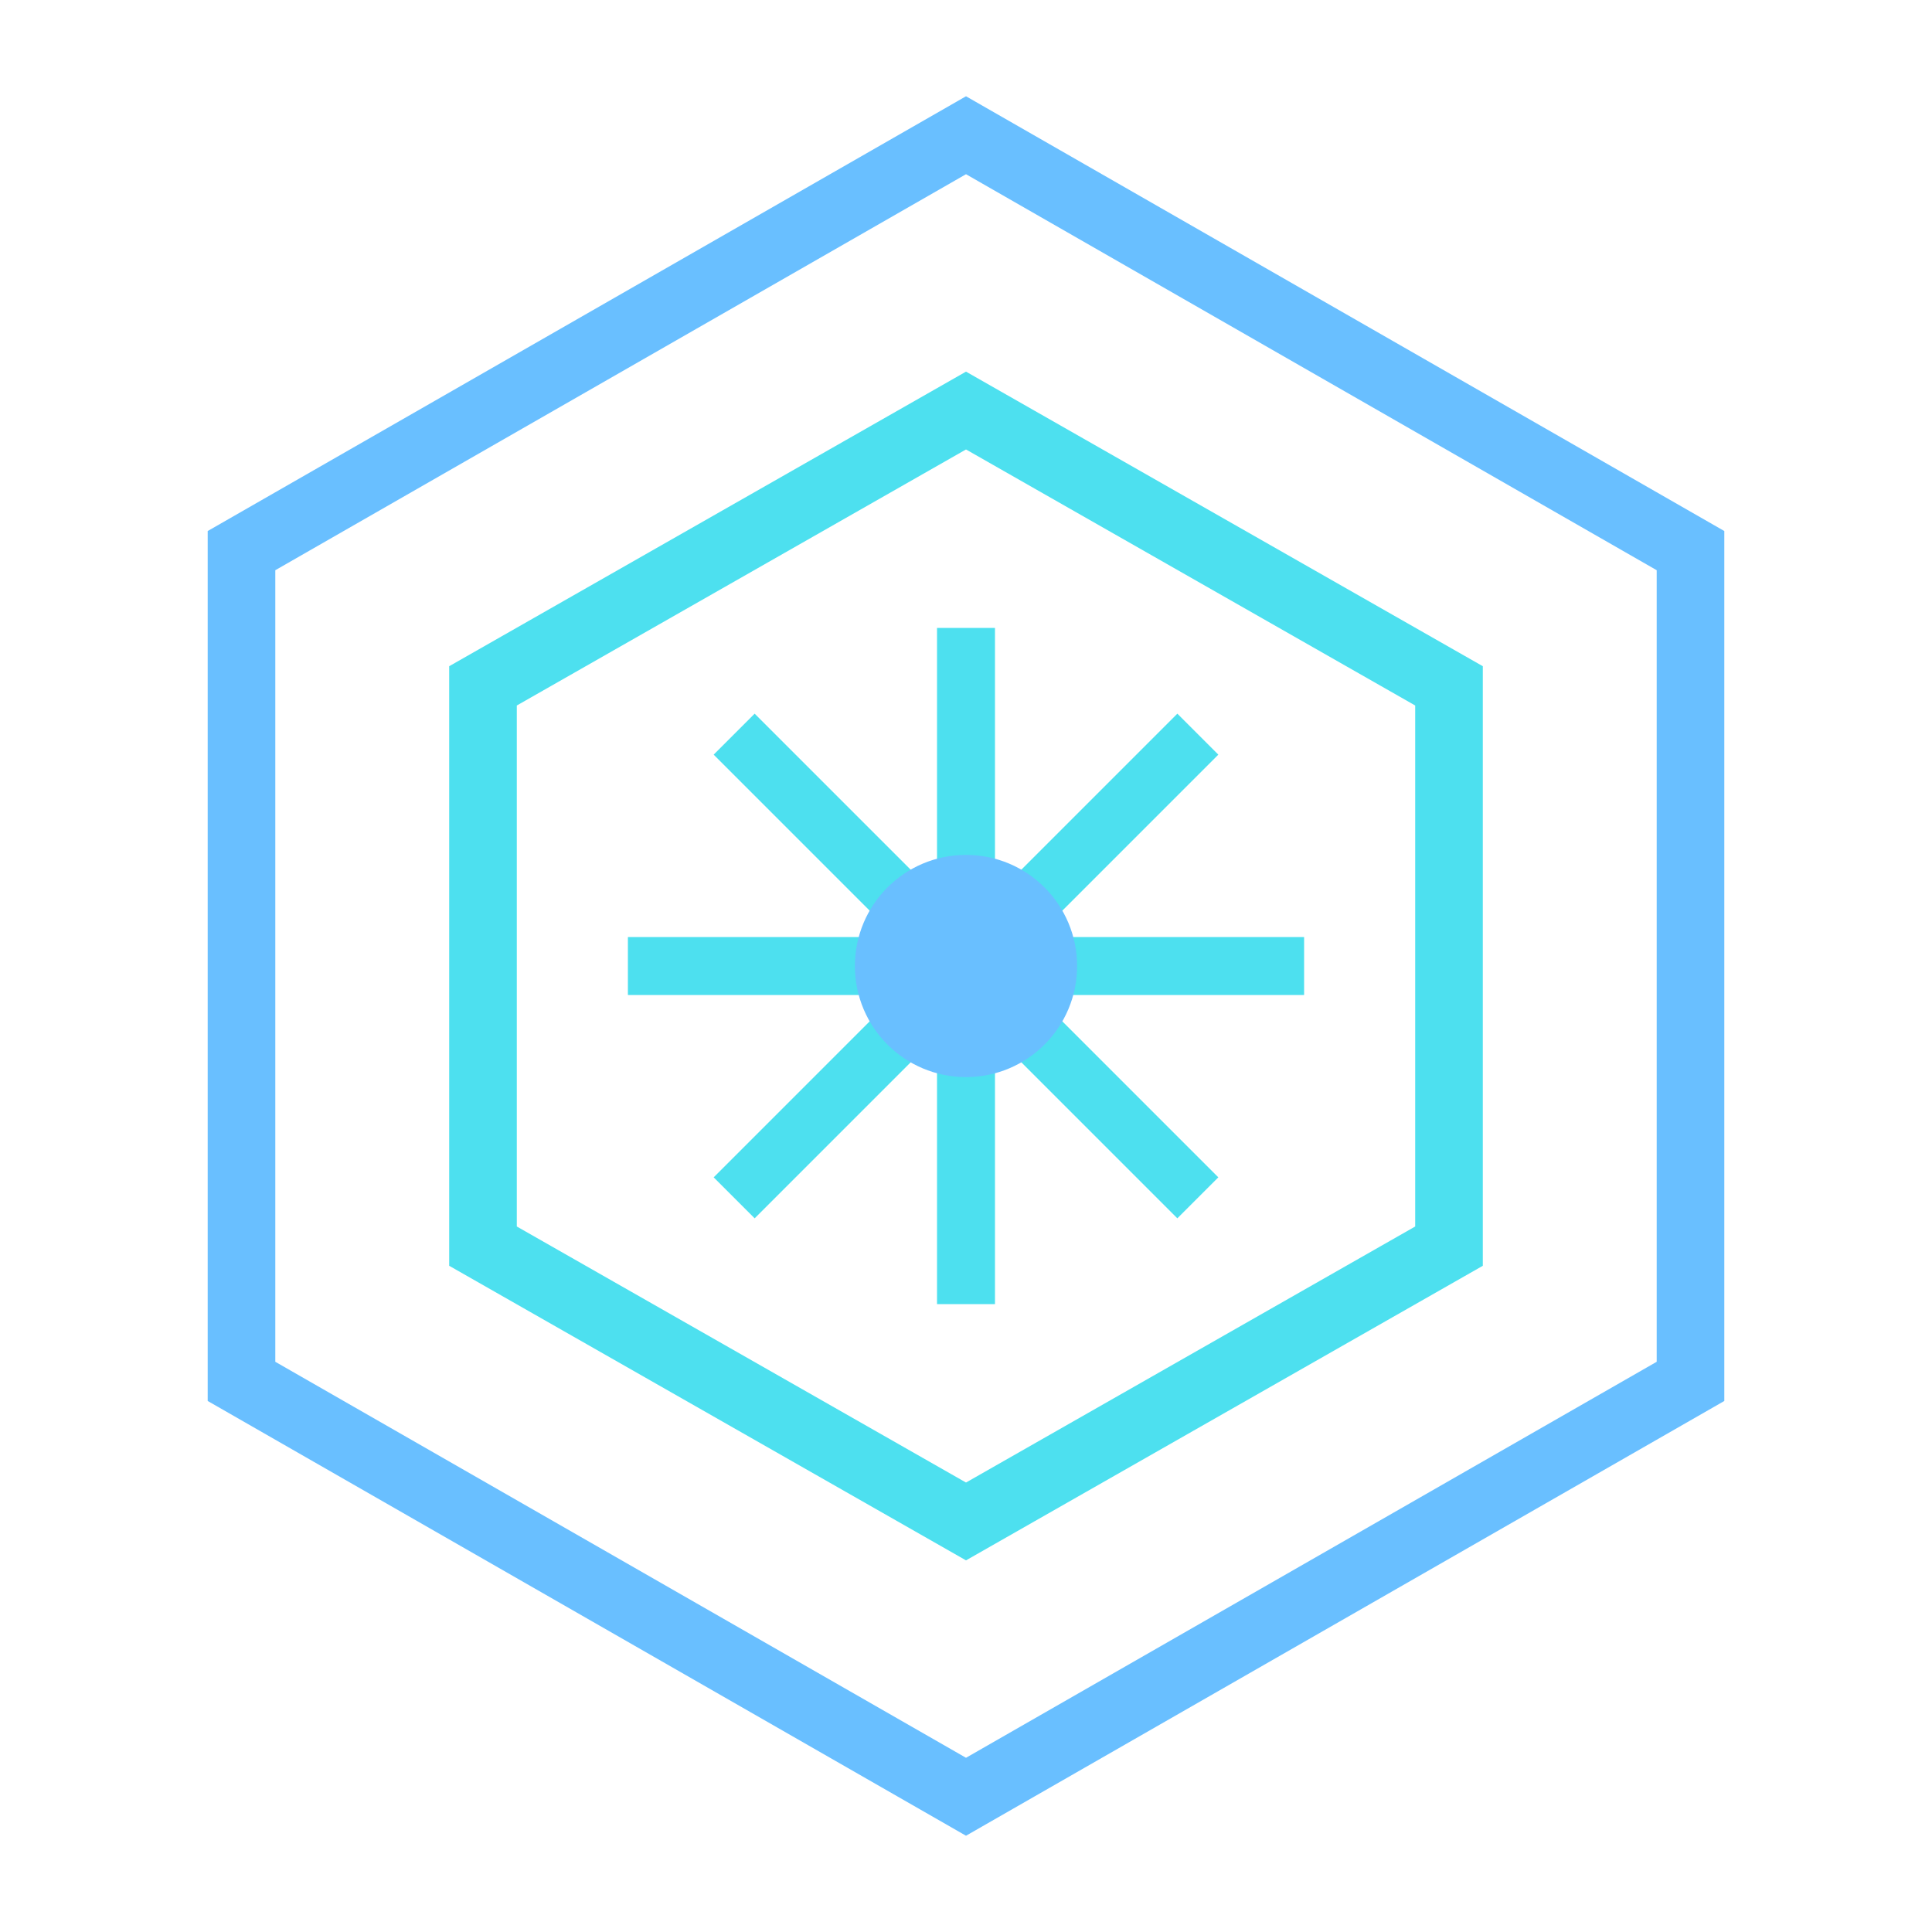
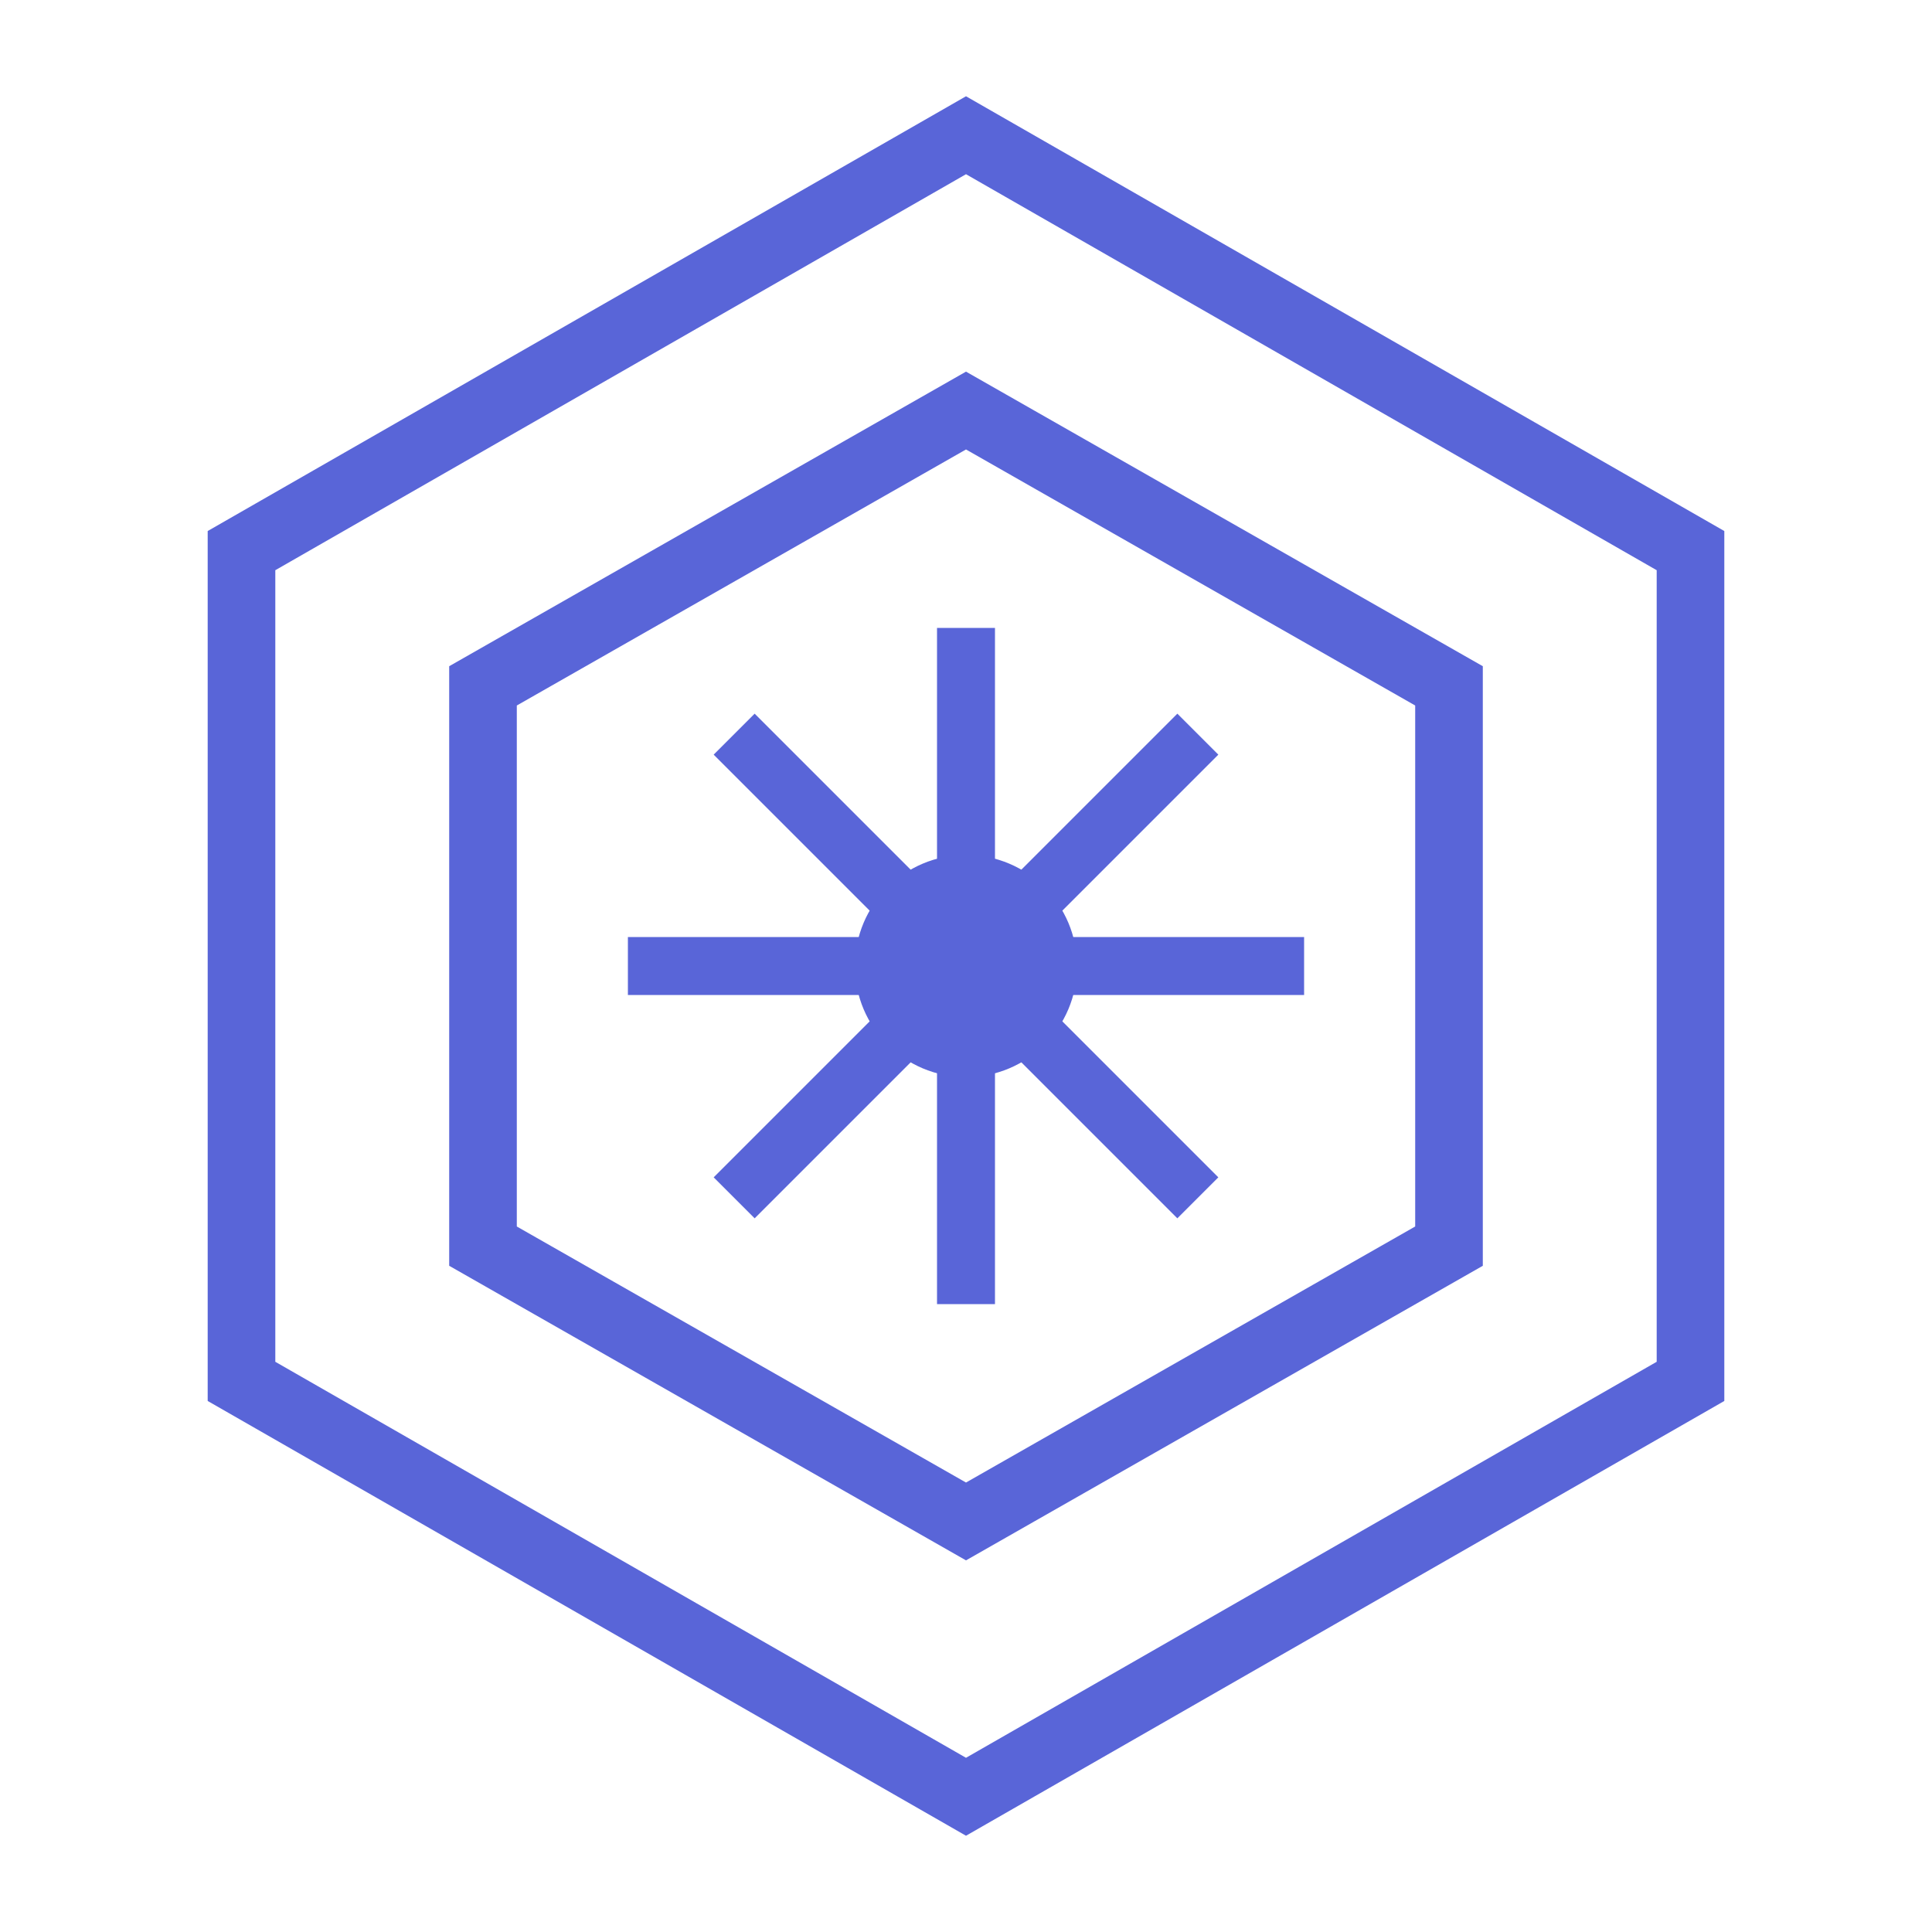
<svg xmlns="http://www.w3.org/2000/svg" viewBox="0 0 40 40" fill="none">
-   <path d="M20 2.8 35 11.4v17.2L20 37.2 5 28.6V11.4L20 2.8Z" stroke="#69bfff" stroke-width="1.4" />
-   <path d="M20 8.5 30 14.2v11.6L20 31.5 10 25.8V14.2L20 8.5Z" stroke="#4de0ef" stroke-width="1.4" />
-   <path d="M20 13v14M13 20h14m-11.8-4.8 9.6 9.6m0-9.6-9.6 9.6" stroke="#4de0ef" stroke-width="1.2" />
-   <circle cx="20" cy="20" r="2.3" fill="#69bfff" />
+   <path d="M20 2.8 35 11.4v17.2L20 37.2 5 28.6V11.4L20 2.8Z" stroke="#5965D8" stroke-width="1.4" />
+   <path d="M20 8.5 30 14.2v11.6L20 31.5 10 25.8V14.2L20 8.5Z" stroke="#5965D8" stroke-width="1.4" />
+   <path d="M20 13v14M13 20h14m-11.8-4.8 9.6 9.6m0-9.6-9.6 9.6" stroke="#5965D8" stroke-width="1.2" />
+   <circle cx="20" cy="20" r="2.3" fill="#5965D8" />
</svg>
